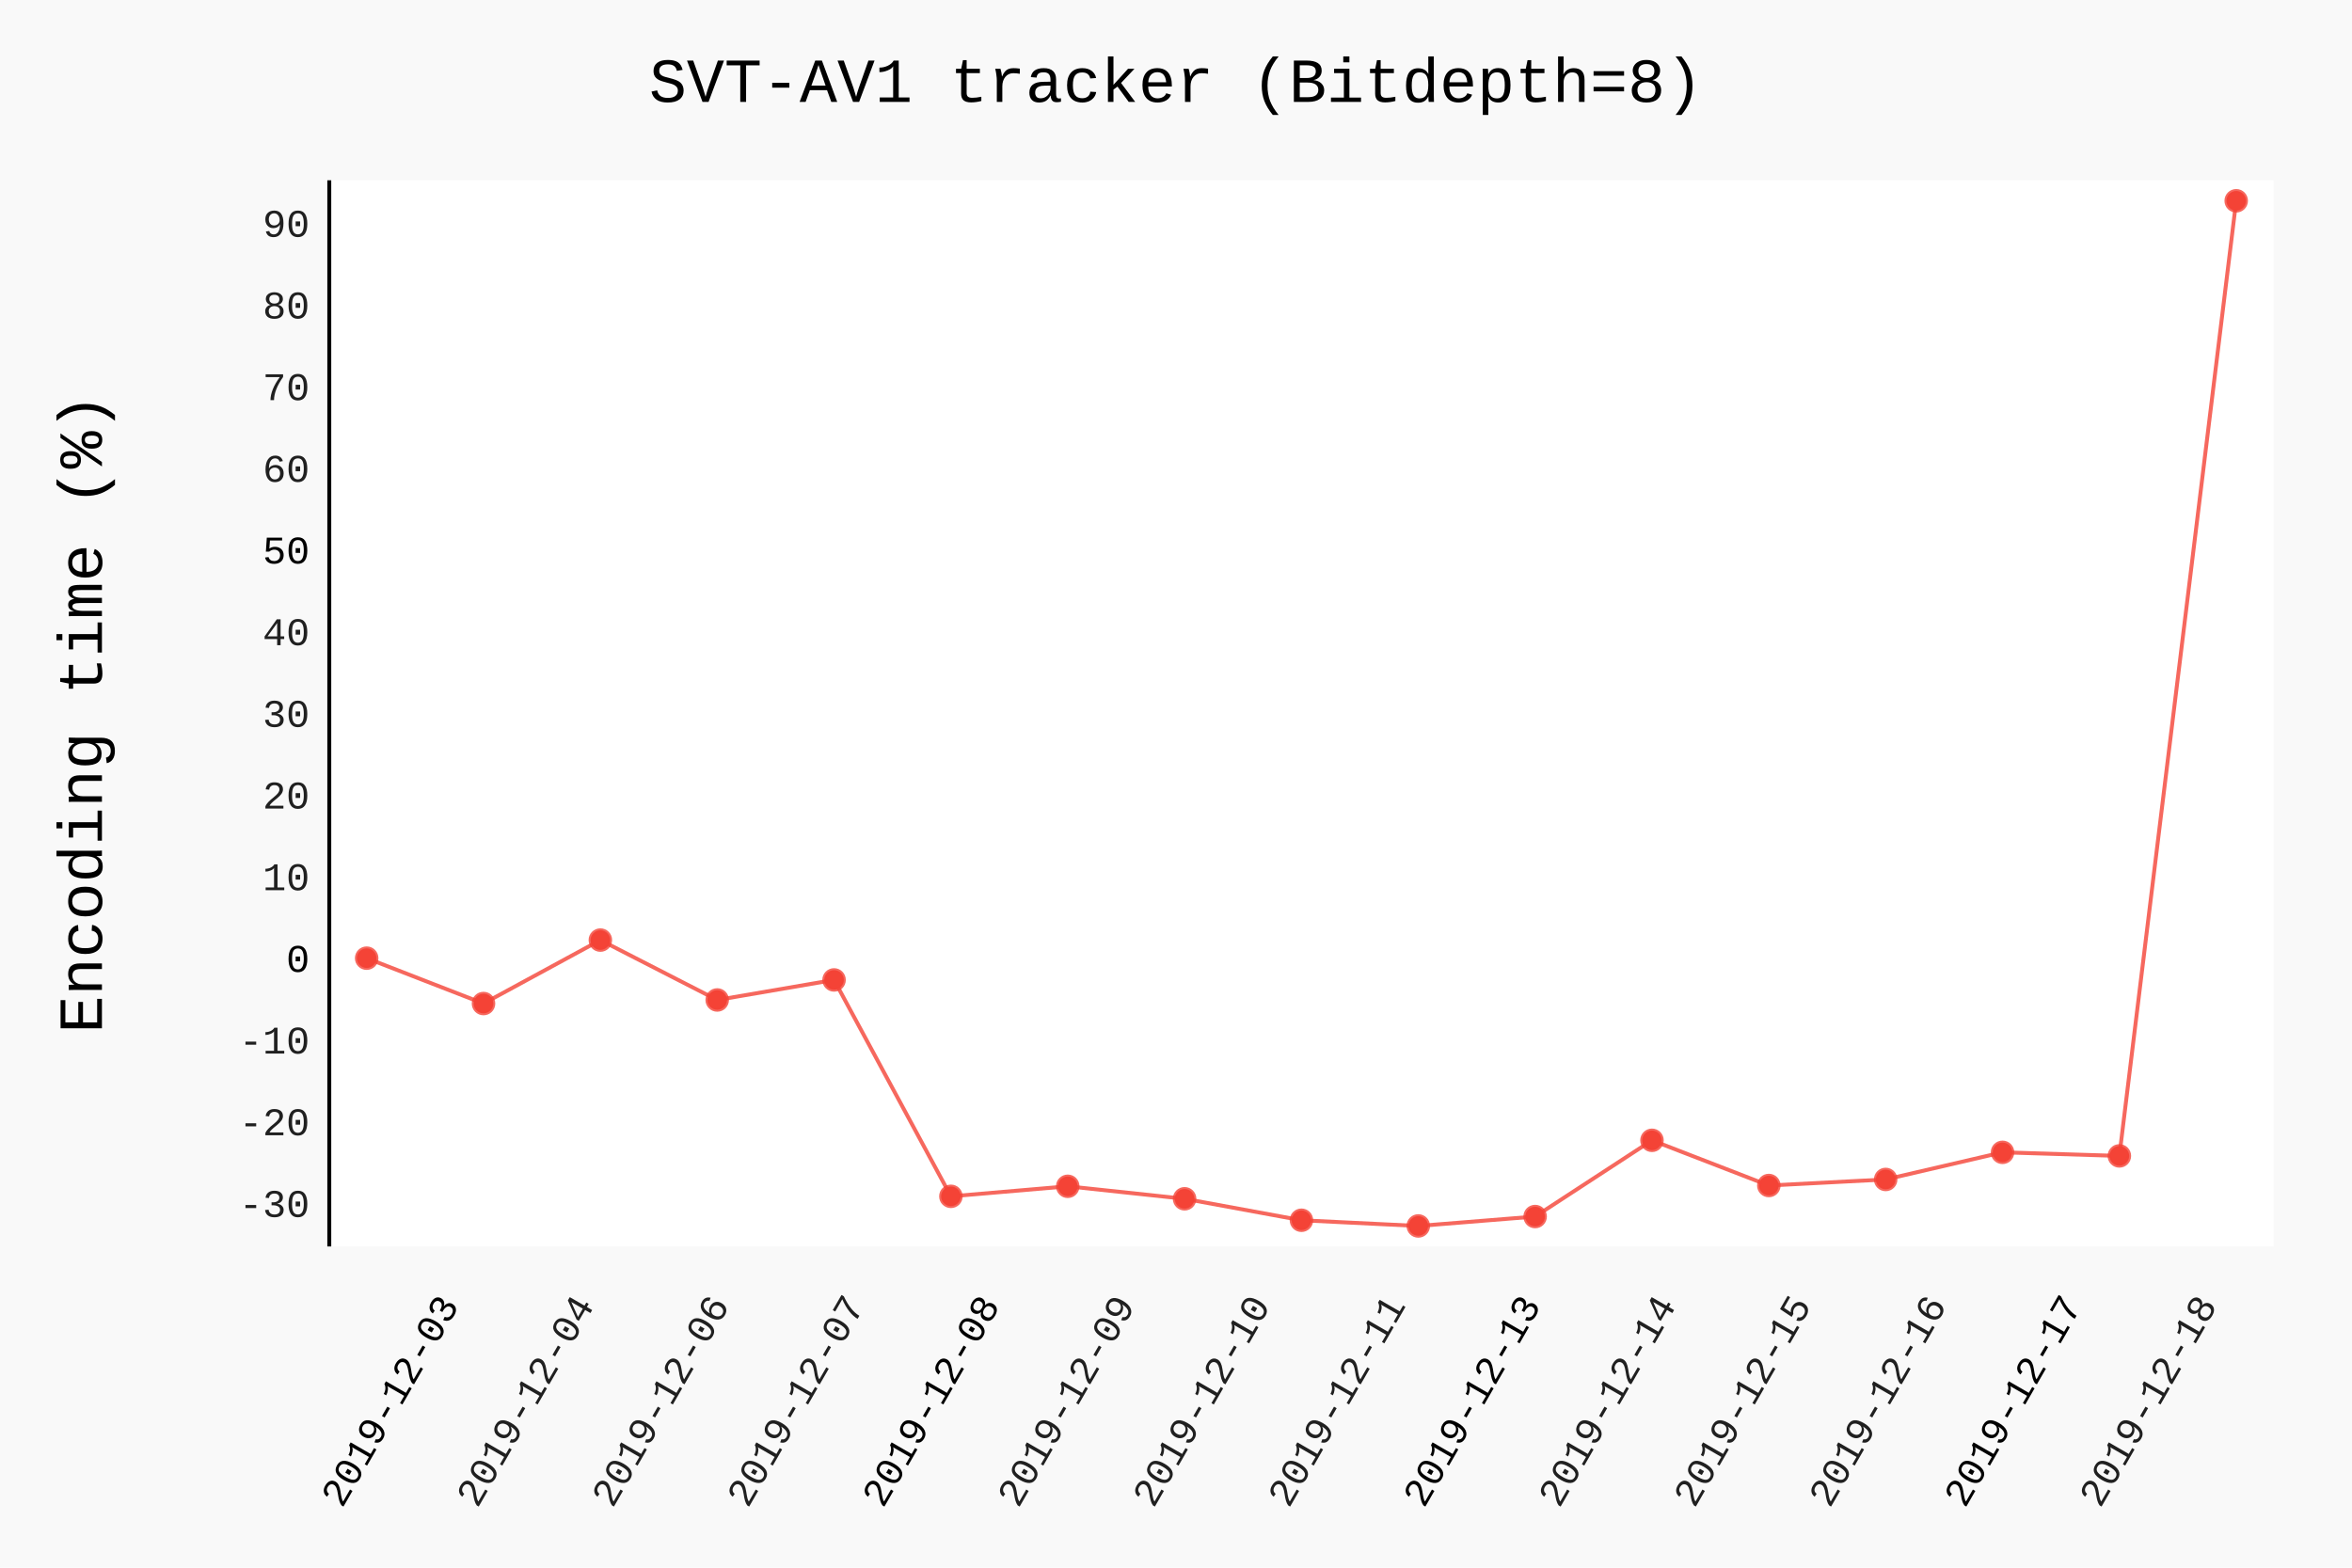
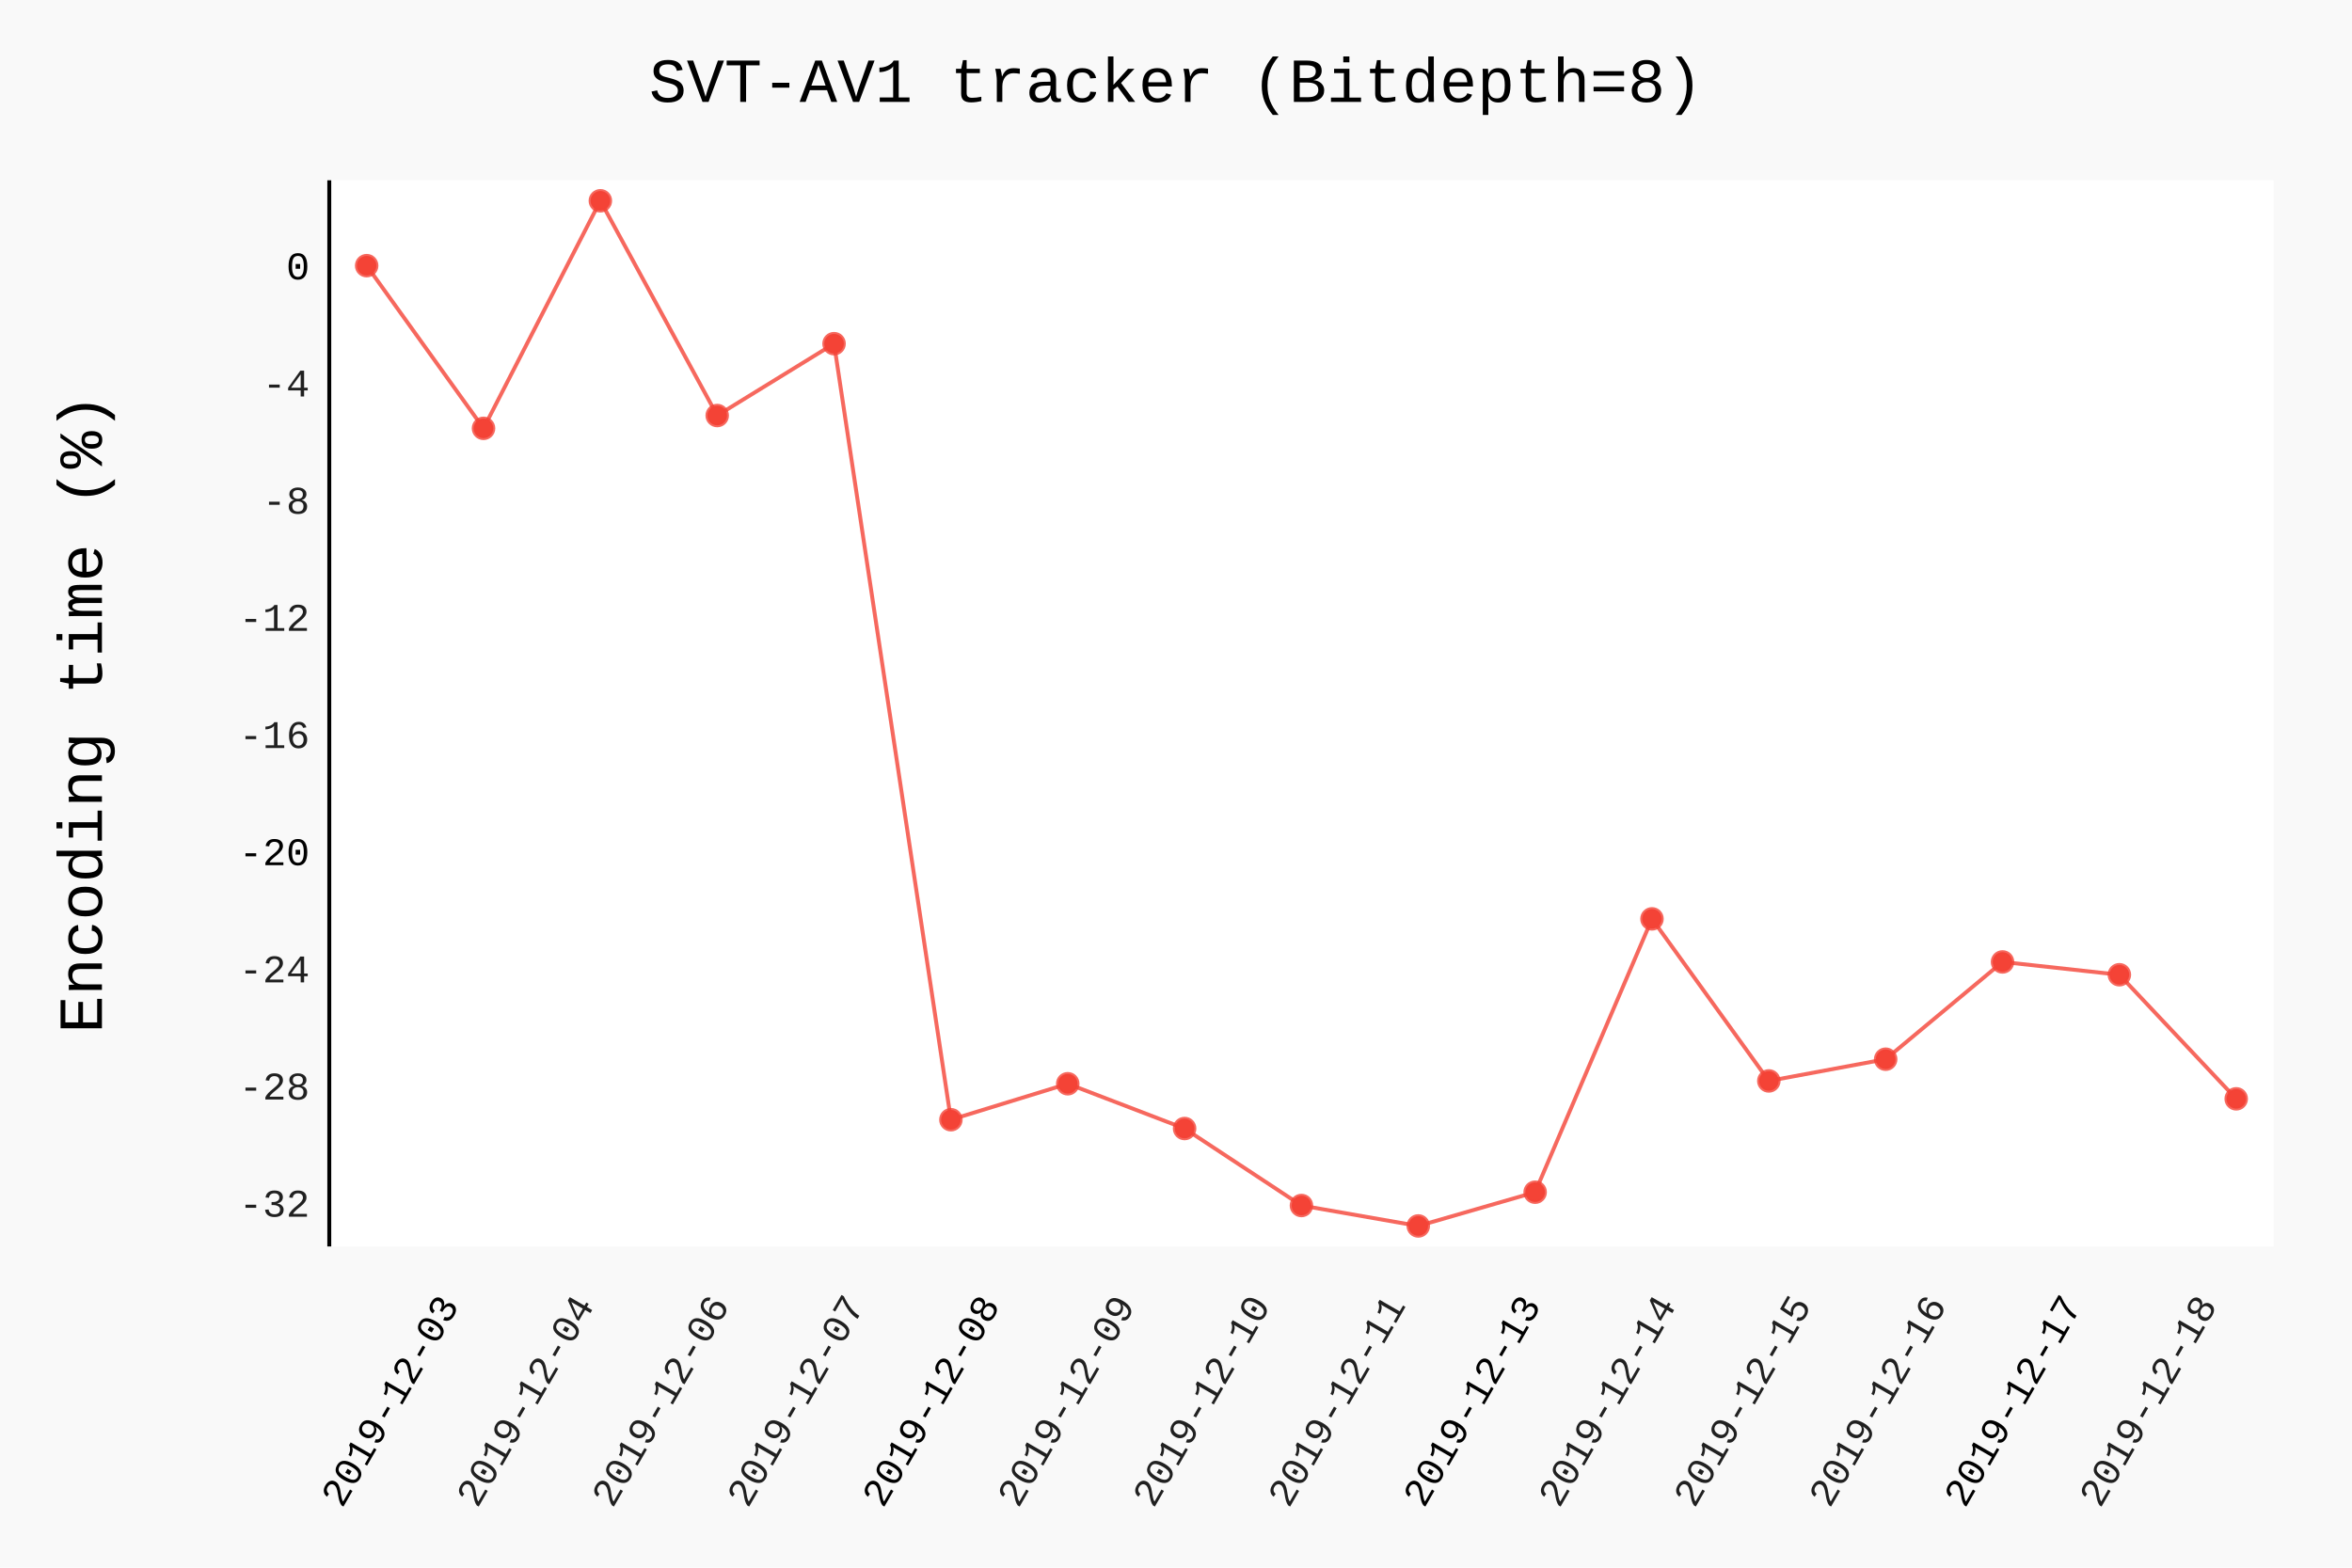
- <svg xmlns="http://www.w3.org/2000/svg" id="chart-b245b122-4356-44b6-ac21-c12504eada9e" class="pygal-chart" viewBox="0 0 600 400">
+ <svg xmlns="http://www.w3.org/2000/svg" id="chart-5a21b368-1294-46f8-8a9e-3508941125af" class="pygal-chart" viewBox="0 0 600 400">
  <defs>
-     <style type="text/css">#chart-b245b122-4356-44b6-ac21-c12504eada9e{-webkit-user-select:none;-webkit-font-smoothing:antialiased;font-family:Consolas,"Liberation Mono",Menlo,Courier,monospace}#chart-b245b122-4356-44b6-ac21-c12504eada9e .title{font-family:Consolas,"Liberation Mono",Menlo,Courier,monospace;font-size:16px}#chart-b245b122-4356-44b6-ac21-c12504eada9e .legends .legend text{font-family:Consolas,"Liberation Mono",Menlo,Courier,monospace;font-size:14px}#chart-b245b122-4356-44b6-ac21-c12504eada9e .axis text{font-family:Consolas,"Liberation Mono",Menlo,Courier,monospace;font-size:10px}#chart-b245b122-4356-44b6-ac21-c12504eada9e .axis text.major{font-family:Consolas,"Liberation Mono",Menlo,Courier,monospace;font-size:10px}#chart-b245b122-4356-44b6-ac21-c12504eada9e .text-overlay text.value{font-family:Consolas,"Liberation Mono",Menlo,Courier,monospace;font-size:16px}#chart-b245b122-4356-44b6-ac21-c12504eada9e .text-overlay text.label{font-family:Consolas,"Liberation Mono",Menlo,Courier,monospace;font-size:10px}#chart-b245b122-4356-44b6-ac21-c12504eada9e .tooltip{font-family:Consolas,"Liberation Mono",Menlo,Courier,monospace;font-size:14px}#chart-b245b122-4356-44b6-ac21-c12504eada9e text.no_data{font-family:Consolas,"Liberation Mono",Menlo,Courier,monospace;font-size:64px}
- #chart-b245b122-4356-44b6-ac21-c12504eada9e{background-color:rgba(249,249,249,1)}#chart-b245b122-4356-44b6-ac21-c12504eada9e path,#chart-b245b122-4356-44b6-ac21-c12504eada9e line,#chart-b245b122-4356-44b6-ac21-c12504eada9e rect,#chart-b245b122-4356-44b6-ac21-c12504eada9e circle{-webkit-transition:150ms;-moz-transition:150ms;transition:150ms}#chart-b245b122-4356-44b6-ac21-c12504eada9e .graph &gt; .background{fill:rgba(249,249,249,1)}#chart-b245b122-4356-44b6-ac21-c12504eada9e .plot &gt; .background{fill:rgba(255,255,255,1)}#chart-b245b122-4356-44b6-ac21-c12504eada9e .graph{fill:rgba(0,0,0,.87)}#chart-b245b122-4356-44b6-ac21-c12504eada9e text.no_data{fill:rgba(0,0,0,1)}#chart-b245b122-4356-44b6-ac21-c12504eada9e .title{fill:rgba(0,0,0,1)}#chart-b245b122-4356-44b6-ac21-c12504eada9e .legends .legend text{fill:rgba(0,0,0,.87)}#chart-b245b122-4356-44b6-ac21-c12504eada9e .legends .legend:hover text{fill:rgba(0,0,0,1)}#chart-b245b122-4356-44b6-ac21-c12504eada9e .axis .line{stroke:rgba(0,0,0,1)}#chart-b245b122-4356-44b6-ac21-c12504eada9e .axis .guide.line{stroke:rgba(0,0,0,.54)}#chart-b245b122-4356-44b6-ac21-c12504eada9e .axis .major.line{stroke:rgba(0,0,0,.87)}#chart-b245b122-4356-44b6-ac21-c12504eada9e .axis text.major{fill:rgba(0,0,0,1)}#chart-b245b122-4356-44b6-ac21-c12504eada9e .axis.y .guides:hover .guide.line,#chart-b245b122-4356-44b6-ac21-c12504eada9e .line-graph .axis.x .guides:hover .guide.line,#chart-b245b122-4356-44b6-ac21-c12504eada9e .stackedline-graph .axis.x .guides:hover .guide.line,#chart-b245b122-4356-44b6-ac21-c12504eada9e .xy-graph .axis.x .guides:hover .guide.line{stroke:rgba(0,0,0,1)}#chart-b245b122-4356-44b6-ac21-c12504eada9e .axis .guides:hover text{fill:rgba(0,0,0,1)}#chart-b245b122-4356-44b6-ac21-c12504eada9e .reactive{fill-opacity:.7;stroke-opacity:.8}#chart-b245b122-4356-44b6-ac21-c12504eada9e .ci{stroke:rgba(0,0,0,.87)}#chart-b245b122-4356-44b6-ac21-c12504eada9e .reactive.active,#chart-b245b122-4356-44b6-ac21-c12504eada9e .active .reactive{fill-opacity:.8;stroke-opacity:.9;stroke-width:4}#chart-b245b122-4356-44b6-ac21-c12504eada9e .ci .reactive.active{stroke-width:1.5}#chart-b245b122-4356-44b6-ac21-c12504eada9e .series text{fill:rgba(0,0,0,1)}#chart-b245b122-4356-44b6-ac21-c12504eada9e .tooltip rect{fill:rgba(255,255,255,1);stroke:rgba(0,0,0,1);-webkit-transition:opacity 150ms;-moz-transition:opacity 150ms;transition:opacity 150ms}#chart-b245b122-4356-44b6-ac21-c12504eada9e .tooltip .label{fill:rgba(0,0,0,.87)}#chart-b245b122-4356-44b6-ac21-c12504eada9e .tooltip .label{fill:rgba(0,0,0,.87)}#chart-b245b122-4356-44b6-ac21-c12504eada9e .tooltip .legend{font-size:.8em;fill:rgba(0,0,0,.54)}#chart-b245b122-4356-44b6-ac21-c12504eada9e .tooltip .x_label{font-size:.6em;fill:rgba(0,0,0,1)}#chart-b245b122-4356-44b6-ac21-c12504eada9e .tooltip .xlink{font-size:.5em;text-decoration:underline}#chart-b245b122-4356-44b6-ac21-c12504eada9e .tooltip .value{font-size:1.5em}#chart-b245b122-4356-44b6-ac21-c12504eada9e .bound{font-size:.5em}#chart-b245b122-4356-44b6-ac21-c12504eada9e .max-value{font-size:.75em;fill:rgba(0,0,0,.54)}#chart-b245b122-4356-44b6-ac21-c12504eada9e .map-element{fill:rgba(255,255,255,1);stroke:rgba(0,0,0,.54) !important}#chart-b245b122-4356-44b6-ac21-c12504eada9e .map-element .reactive{fill-opacity:inherit;stroke-opacity:inherit}#chart-b245b122-4356-44b6-ac21-c12504eada9e .color-0,#chart-b245b122-4356-44b6-ac21-c12504eada9e .color-0 a:visited{stroke:#F44336;fill:#F44336}#chart-b245b122-4356-44b6-ac21-c12504eada9e .text-overlay .color-0 text{fill:black}
- #chart-b245b122-4356-44b6-ac21-c12504eada9e text.no_data{text-anchor:middle}#chart-b245b122-4356-44b6-ac21-c12504eada9e .guide.line{fill:none}#chart-b245b122-4356-44b6-ac21-c12504eada9e .centered{text-anchor:middle}#chart-b245b122-4356-44b6-ac21-c12504eada9e .title{text-anchor:middle}#chart-b245b122-4356-44b6-ac21-c12504eada9e .legends .legend text{fill-opacity:1}#chart-b245b122-4356-44b6-ac21-c12504eada9e .axis.x text{text-anchor:middle}#chart-b245b122-4356-44b6-ac21-c12504eada9e .axis.x:not(.web) text[transform]{text-anchor:start}#chart-b245b122-4356-44b6-ac21-c12504eada9e .axis.x:not(.web) text[transform].backwards{text-anchor:end}#chart-b245b122-4356-44b6-ac21-c12504eada9e .axis.y text{text-anchor:end}#chart-b245b122-4356-44b6-ac21-c12504eada9e .axis.y text[transform].backwards{text-anchor:start}#chart-b245b122-4356-44b6-ac21-c12504eada9e .axis.y2 text{text-anchor:start}#chart-b245b122-4356-44b6-ac21-c12504eada9e .axis.y2 text[transform].backwards{text-anchor:end}#chart-b245b122-4356-44b6-ac21-c12504eada9e .axis .guide.line{stroke-dasharray:4,4}#chart-b245b122-4356-44b6-ac21-c12504eada9e .axis .major.guide.line{stroke-dasharray:6,6}#chart-b245b122-4356-44b6-ac21-c12504eada9e .horizontal .axis.y .guide.line,#chart-b245b122-4356-44b6-ac21-c12504eada9e .horizontal .axis.y2 .guide.line,#chart-b245b122-4356-44b6-ac21-c12504eada9e .vertical .axis.x .guide.line{opacity:0}#chart-b245b122-4356-44b6-ac21-c12504eada9e .horizontal .axis.always_show .guide.line,#chart-b245b122-4356-44b6-ac21-c12504eada9e .vertical .axis.always_show .guide.line{opacity:1 !important}#chart-b245b122-4356-44b6-ac21-c12504eada9e .axis.y .guides:hover .guide.line,#chart-b245b122-4356-44b6-ac21-c12504eada9e .axis.y2 .guides:hover .guide.line,#chart-b245b122-4356-44b6-ac21-c12504eada9e .axis.x .guides:hover .guide.line{opacity:1}#chart-b245b122-4356-44b6-ac21-c12504eada9e .axis .guides:hover text{opacity:1}#chart-b245b122-4356-44b6-ac21-c12504eada9e .nofill{fill:none}#chart-b245b122-4356-44b6-ac21-c12504eada9e .subtle-fill{fill-opacity:.2}#chart-b245b122-4356-44b6-ac21-c12504eada9e .dot{stroke-width:1px;fill-opacity:1}#chart-b245b122-4356-44b6-ac21-c12504eada9e .dot.active{stroke-width:5px}#chart-b245b122-4356-44b6-ac21-c12504eada9e .dot.negative{fill:transparent}#chart-b245b122-4356-44b6-ac21-c12504eada9e text,#chart-b245b122-4356-44b6-ac21-c12504eada9e tspan{stroke:none !important}#chart-b245b122-4356-44b6-ac21-c12504eada9e .series text.active{opacity:1}#chart-b245b122-4356-44b6-ac21-c12504eada9e .tooltip rect{fill-opacity:.95;stroke-width:.5}#chart-b245b122-4356-44b6-ac21-c12504eada9e .tooltip text{fill-opacity:1}#chart-b245b122-4356-44b6-ac21-c12504eada9e .showable{visibility:hidden}#chart-b245b122-4356-44b6-ac21-c12504eada9e .showable.shown{visibility:visible}#chart-b245b122-4356-44b6-ac21-c12504eada9e .gauge-background{fill:rgba(229,229,229,1);stroke:none}#chart-b245b122-4356-44b6-ac21-c12504eada9e .bg-lines{stroke:rgba(249,249,249,1);stroke-width:2px}</style>
+     <style type="text/css">#chart-5a21b368-1294-46f8-8a9e-3508941125af{-webkit-user-select:none;-webkit-font-smoothing:antialiased;font-family:Consolas,"Liberation Mono",Menlo,Courier,monospace}#chart-5a21b368-1294-46f8-8a9e-3508941125af .title{font-family:Consolas,"Liberation Mono",Menlo,Courier,monospace;font-size:16px}#chart-5a21b368-1294-46f8-8a9e-3508941125af .legends .legend text{font-family:Consolas,"Liberation Mono",Menlo,Courier,monospace;font-size:14px}#chart-5a21b368-1294-46f8-8a9e-3508941125af .axis text{font-family:Consolas,"Liberation Mono",Menlo,Courier,monospace;font-size:10px}#chart-5a21b368-1294-46f8-8a9e-3508941125af .axis text.major{font-family:Consolas,"Liberation Mono",Menlo,Courier,monospace;font-size:10px}#chart-5a21b368-1294-46f8-8a9e-3508941125af .text-overlay text.value{font-family:Consolas,"Liberation Mono",Menlo,Courier,monospace;font-size:16px}#chart-5a21b368-1294-46f8-8a9e-3508941125af .text-overlay text.label{font-family:Consolas,"Liberation Mono",Menlo,Courier,monospace;font-size:10px}#chart-5a21b368-1294-46f8-8a9e-3508941125af .tooltip{font-family:Consolas,"Liberation Mono",Menlo,Courier,monospace;font-size:14px}#chart-5a21b368-1294-46f8-8a9e-3508941125af text.no_data{font-family:Consolas,"Liberation Mono",Menlo,Courier,monospace;font-size:64px}
+ #chart-5a21b368-1294-46f8-8a9e-3508941125af{background-color:rgba(249,249,249,1)}#chart-5a21b368-1294-46f8-8a9e-3508941125af path,#chart-5a21b368-1294-46f8-8a9e-3508941125af line,#chart-5a21b368-1294-46f8-8a9e-3508941125af rect,#chart-5a21b368-1294-46f8-8a9e-3508941125af circle{-webkit-transition:150ms;-moz-transition:150ms;transition:150ms}#chart-5a21b368-1294-46f8-8a9e-3508941125af .graph &gt; .background{fill:rgba(249,249,249,1)}#chart-5a21b368-1294-46f8-8a9e-3508941125af .plot &gt; .background{fill:rgba(255,255,255,1)}#chart-5a21b368-1294-46f8-8a9e-3508941125af .graph{fill:rgba(0,0,0,.87)}#chart-5a21b368-1294-46f8-8a9e-3508941125af text.no_data{fill:rgba(0,0,0,1)}#chart-5a21b368-1294-46f8-8a9e-3508941125af .title{fill:rgba(0,0,0,1)}#chart-5a21b368-1294-46f8-8a9e-3508941125af .legends .legend text{fill:rgba(0,0,0,.87)}#chart-5a21b368-1294-46f8-8a9e-3508941125af .legends .legend:hover text{fill:rgba(0,0,0,1)}#chart-5a21b368-1294-46f8-8a9e-3508941125af .axis .line{stroke:rgba(0,0,0,1)}#chart-5a21b368-1294-46f8-8a9e-3508941125af .axis .guide.line{stroke:rgba(0,0,0,.54)}#chart-5a21b368-1294-46f8-8a9e-3508941125af .axis .major.line{stroke:rgba(0,0,0,.87)}#chart-5a21b368-1294-46f8-8a9e-3508941125af .axis text.major{fill:rgba(0,0,0,1)}#chart-5a21b368-1294-46f8-8a9e-3508941125af .axis.y .guides:hover .guide.line,#chart-5a21b368-1294-46f8-8a9e-3508941125af .line-graph .axis.x .guides:hover .guide.line,#chart-5a21b368-1294-46f8-8a9e-3508941125af .stackedline-graph .axis.x .guides:hover .guide.line,#chart-5a21b368-1294-46f8-8a9e-3508941125af .xy-graph .axis.x .guides:hover .guide.line{stroke:rgba(0,0,0,1)}#chart-5a21b368-1294-46f8-8a9e-3508941125af .axis .guides:hover text{fill:rgba(0,0,0,1)}#chart-5a21b368-1294-46f8-8a9e-3508941125af .reactive{fill-opacity:.7;stroke-opacity:.8}#chart-5a21b368-1294-46f8-8a9e-3508941125af .ci{stroke:rgba(0,0,0,.87)}#chart-5a21b368-1294-46f8-8a9e-3508941125af .reactive.active,#chart-5a21b368-1294-46f8-8a9e-3508941125af .active .reactive{fill-opacity:.8;stroke-opacity:.9;stroke-width:4}#chart-5a21b368-1294-46f8-8a9e-3508941125af .ci .reactive.active{stroke-width:1.5}#chart-5a21b368-1294-46f8-8a9e-3508941125af .series text{fill:rgba(0,0,0,1)}#chart-5a21b368-1294-46f8-8a9e-3508941125af .tooltip rect{fill:rgba(255,255,255,1);stroke:rgba(0,0,0,1);-webkit-transition:opacity 150ms;-moz-transition:opacity 150ms;transition:opacity 150ms}#chart-5a21b368-1294-46f8-8a9e-3508941125af .tooltip .label{fill:rgba(0,0,0,.87)}#chart-5a21b368-1294-46f8-8a9e-3508941125af .tooltip .label{fill:rgba(0,0,0,.87)}#chart-5a21b368-1294-46f8-8a9e-3508941125af .tooltip .legend{font-size:.8em;fill:rgba(0,0,0,.54)}#chart-5a21b368-1294-46f8-8a9e-3508941125af .tooltip .x_label{font-size:.6em;fill:rgba(0,0,0,1)}#chart-5a21b368-1294-46f8-8a9e-3508941125af .tooltip .xlink{font-size:.5em;text-decoration:underline}#chart-5a21b368-1294-46f8-8a9e-3508941125af .tooltip .value{font-size:1.5em}#chart-5a21b368-1294-46f8-8a9e-3508941125af .bound{font-size:.5em}#chart-5a21b368-1294-46f8-8a9e-3508941125af .max-value{font-size:.75em;fill:rgba(0,0,0,.54)}#chart-5a21b368-1294-46f8-8a9e-3508941125af .map-element{fill:rgba(255,255,255,1);stroke:rgba(0,0,0,.54) !important}#chart-5a21b368-1294-46f8-8a9e-3508941125af .map-element .reactive{fill-opacity:inherit;stroke-opacity:inherit}#chart-5a21b368-1294-46f8-8a9e-3508941125af .color-0,#chart-5a21b368-1294-46f8-8a9e-3508941125af .color-0 a:visited{stroke:#F44336;fill:#F44336}#chart-5a21b368-1294-46f8-8a9e-3508941125af .text-overlay .color-0 text{fill:black}
+ #chart-5a21b368-1294-46f8-8a9e-3508941125af text.no_data{text-anchor:middle}#chart-5a21b368-1294-46f8-8a9e-3508941125af .guide.line{fill:none}#chart-5a21b368-1294-46f8-8a9e-3508941125af .centered{text-anchor:middle}#chart-5a21b368-1294-46f8-8a9e-3508941125af .title{text-anchor:middle}#chart-5a21b368-1294-46f8-8a9e-3508941125af .legends .legend text{fill-opacity:1}#chart-5a21b368-1294-46f8-8a9e-3508941125af .axis.x text{text-anchor:middle}#chart-5a21b368-1294-46f8-8a9e-3508941125af .axis.x:not(.web) text[transform]{text-anchor:start}#chart-5a21b368-1294-46f8-8a9e-3508941125af .axis.x:not(.web) text[transform].backwards{text-anchor:end}#chart-5a21b368-1294-46f8-8a9e-3508941125af .axis.y text{text-anchor:end}#chart-5a21b368-1294-46f8-8a9e-3508941125af .axis.y text[transform].backwards{text-anchor:start}#chart-5a21b368-1294-46f8-8a9e-3508941125af .axis.y2 text{text-anchor:start}#chart-5a21b368-1294-46f8-8a9e-3508941125af .axis.y2 text[transform].backwards{text-anchor:end}#chart-5a21b368-1294-46f8-8a9e-3508941125af .axis .guide.line{stroke-dasharray:4,4}#chart-5a21b368-1294-46f8-8a9e-3508941125af .axis .major.guide.line{stroke-dasharray:6,6}#chart-5a21b368-1294-46f8-8a9e-3508941125af .horizontal .axis.y .guide.line,#chart-5a21b368-1294-46f8-8a9e-3508941125af .horizontal .axis.y2 .guide.line,#chart-5a21b368-1294-46f8-8a9e-3508941125af .vertical .axis.x .guide.line{opacity:0}#chart-5a21b368-1294-46f8-8a9e-3508941125af .horizontal .axis.always_show .guide.line,#chart-5a21b368-1294-46f8-8a9e-3508941125af .vertical .axis.always_show .guide.line{opacity:1 !important}#chart-5a21b368-1294-46f8-8a9e-3508941125af .axis.y .guides:hover .guide.line,#chart-5a21b368-1294-46f8-8a9e-3508941125af .axis.y2 .guides:hover .guide.line,#chart-5a21b368-1294-46f8-8a9e-3508941125af .axis.x .guides:hover .guide.line{opacity:1}#chart-5a21b368-1294-46f8-8a9e-3508941125af .axis .guides:hover text{opacity:1}#chart-5a21b368-1294-46f8-8a9e-3508941125af .nofill{fill:none}#chart-5a21b368-1294-46f8-8a9e-3508941125af .subtle-fill{fill-opacity:.2}#chart-5a21b368-1294-46f8-8a9e-3508941125af .dot{stroke-width:1px;fill-opacity:1}#chart-5a21b368-1294-46f8-8a9e-3508941125af .dot.active{stroke-width:5px}#chart-5a21b368-1294-46f8-8a9e-3508941125af .dot.negative{fill:transparent}#chart-5a21b368-1294-46f8-8a9e-3508941125af text,#chart-5a21b368-1294-46f8-8a9e-3508941125af tspan{stroke:none !important}#chart-5a21b368-1294-46f8-8a9e-3508941125af .series text.active{opacity:1}#chart-5a21b368-1294-46f8-8a9e-3508941125af .tooltip rect{fill-opacity:.95;stroke-width:.5}#chart-5a21b368-1294-46f8-8a9e-3508941125af .tooltip text{fill-opacity:1}#chart-5a21b368-1294-46f8-8a9e-3508941125af .showable{visibility:hidden}#chart-5a21b368-1294-46f8-8a9e-3508941125af .showable.shown{visibility:visible}#chart-5a21b368-1294-46f8-8a9e-3508941125af .gauge-background{fill:rgba(229,229,229,1);stroke:none}#chart-5a21b368-1294-46f8-8a9e-3508941125af .bg-lines{stroke:rgba(249,249,249,1);stroke-width:2px}</style>
  </defs>
  <g class="graph datetimeline-graph vertical">
    <rect class="background" height="400" width="600" x="0" y="0" />
    <g class="plot" transform="translate(84, 46)">
      <rect class="background" height="272.038" width="496.0" x="0" y="0" />
      <g class="axis y">
        <g class="guides">
-           <text class="" x="-5" y="264.503">-30</text>
+           <text class="" x="-5" y="264.442">-32</text>
        </g>
        <g class="guides">
-           <text class="" x="-5" y="243.663">-20</text>
+           <text class="" x="-5" y="234.547">-28</text>
        </g>
        <g class="guides">
-           <text class="" x="-5" y="222.822">-10</text>
+           <text class="" x="-5" y="204.652">-24</text>
        </g>
        <g class="guides">
-           <text class="major" x="-5" y="201.981">0</text>
+           <text class="major" x="-5" y="174.757">-20</text>
        </g>
        <g class="guides">
-           <text class="" x="-5" y="181.14">10</text>
+           <text class="" x="-5" y="144.862">-16</text>
        </g>
        <g class="guides">
-           <text class="" x="-5" y="160.299">20</text>
+           <text class="" x="-5" y="114.967">-12</text>
        </g>
        <g class="guides">
-           <text class="" x="-5" y="139.459">30</text>
+           <text class="" x="-5" y="85.072">-8</text>
        </g>
        <g class="guides">
-           <text class="" x="-5" y="118.618">40</text>
+           <text class="" x="-5" y="55.177">-4</text>
        </g>
        <g class="guides">
-           <text class="major" x="-5" y="97.777">50</text>
-         </g>
-         <g class="guides">
-           <text class="" x="-5" y="76.936">60</text>
-         </g>
-         <g class="guides">
-           <text class="" x="-5" y="56.095">70</text>
-         </g>
-         <g class="guides">
-           <text class="" x="-5" y="35.255">80</text>
-         </g>
-         <g class="guides">
-           <text class="" x="-5" y="14.414">90</text>
+           <text class="major" x="-5" y="25.282">0</text>
        </g>
      </g>
      <g class="axis x">
        <path class="line" d="M0 0 v272.038" />
        <g class="guides">
          <path class="major guide line" d="M33.274 0 v272.038" />
          <text class="major backwards" x="33.274" y="287.038" transform="rotate(300 33.27422 287.0385)">2019-12-03</text>
        </g>
        <g class="guides">
          <path class="guide line" d="M67.774 0 v272.038" />
          <text class="backwards" x="67.774" y="287.038" transform="rotate(300 67.77386 287.0385)">2019-12-04</text>
        </g>
        <g class="guides">
          <path class="guide line" d="M102.274 0 v272.038" />
          <text class="backwards" x="102.274" y="287.038" transform="rotate(300 102.2735 287.0385)">2019-12-06</text>
        </g>
        <g class="guides">
          <path class="guide line" d="M136.773 0 v272.038" />
          <text class="backwards" x="136.773" y="287.038" transform="rotate(300 136.7731 287.0385)">2019-12-07</text>
        </g>
        <g class="guides">
          <path class="major guide line" d="M171.273 0 v272.038" />
          <text class="major backwards" x="171.273" y="287.038" transform="rotate(300 171.2728 287.0385)">2019-12-08</text>
        </g>
        <g class="guides">
          <path class="guide line" d="M205.772 0 v272.038" />
          <text class="backwards" x="205.772" y="287.038" transform="rotate(300 205.7724 287.0385)">2019-12-09</text>
        </g>
        <g class="guides">
          <path class="guide line" d="M240.272 0 v272.038" />
          <text class="backwards" x="240.272" y="287.038" transform="rotate(300 240.2721 287.0385)">2019-12-10</text>
        </g>
        <g class="guides">
          <path class="guide line" d="M274.772 0 v272.038" />
          <text class="backwards" x="274.772" y="287.038" transform="rotate(300 274.7717 287.0385)">2019-12-11</text>
        </g>
        <g class="guides">
          <path class="major guide line" d="M309.271 0 v272.038" />
          <text class="major backwards" x="309.271" y="287.038" transform="rotate(300 309.2714 287.0385)">2019-12-13</text>
        </g>
        <g class="guides">
          <path class="guide line" d="M343.771 0 v272.038" />
          <text class="backwards" x="343.771" y="287.038" transform="rotate(300 343.771 287.0385)">2019-12-14</text>
        </g>
        <g class="guides">
          <path class="guide line" d="M378.271 0 v272.038" />
          <text class="backwards" x="378.271" y="287.038" transform="rotate(300 378.2707 287.0385)">2019-12-15</text>
        </g>
        <g class="guides">
          <path class="guide line" d="M412.77 0 v272.038" />
          <text class="backwards" x="412.77" y="287.038" transform="rotate(300 412.7703 287.0385)">2019-12-16</text>
        </g>
        <g class="guides">
          <path class="major guide line" d="M447.27 0 v272.038" />
          <text class="major backwards" x="447.27" y="287.038" transform="rotate(300 447.2699 287.0385)">2019-12-17</text>
        </g>
        <g class="guides">
          <path class="guide line" d="M481.77 0 v272.038" />
          <text class="backwards" x="481.77" y="287.038" transform="rotate(300 481.7696 287.0385)">2019-12-18</text>
        </g>
      </g>
      <g class="series serie-0 color-0">
-         <path class="line reactive nofill" d="M9.538 198.481 L39.346 210.057 69.154 193.866 98.962 209.145 128.769 204.032 158.577 259.248 188.385 256.689 218.192 259.874 248 265.353 277.808 266.807 307.615 264.405 337.423 244.957 367.231 256.488 397.038 254.942 426.846 248.021 456.654 248.933 486.462 5.232" />
+         <path class="line reactive nofill" d="M9.538 21.782 L39.346 63.294 69.154 5.232 98.962 60.024 128.769 41.688 158.577 239.699 188.385 230.523 218.192 241.946 248 261.593 277.808 266.807 307.615 258.193 337.423 188.45 367.231 229.803 397.038 224.258 426.846 199.44 456.654 202.709 486.462 234.369" />
      </g>
    </g>
    <g class="titles">
      <text class="title plot_title" x="300.0" y="26">SVT-AV1 tracker (Bitdepth=8)</text>
      <text class="title" x="0" y="208.019" transform="rotate(-90 0 182.0192)">Encoding time (%)</text>
    </g>
    <g class="plot overlay" transform="translate(84, 46)">
      <g class="series serie-0 color-0">
        <g class="dots">
-           <circle class="dot reactive tooltip-trigger" cx="9.538" cy="198.481" r="2.5" />
+           <circle class="dot reactive tooltip-trigger" cx="9.538" cy="21.782" r="2.5" />
        </g>
        <g class="dots">
-           <circle class="dot reactive tooltip-trigger" cx="39.346" cy="210.057" r="2.5" />
+           <circle class="dot reactive tooltip-trigger" cx="39.346" cy="63.294" r="2.5" />
        </g>
        <g class="dots">
-           <circle class="dot reactive tooltip-trigger" cx="69.154" cy="193.866" r="2.5" />
+           <circle class="dot reactive tooltip-trigger" cx="69.154" cy="5.232" r="2.5" />
        </g>
        <g class="dots">
-           <circle class="dot reactive tooltip-trigger" cx="98.962" cy="209.145" r="2.5" />
+           <circle class="dot reactive tooltip-trigger" cx="98.962" cy="60.024" r="2.5" />
        </g>
        <g class="dots">
-           <circle class="dot reactive tooltip-trigger" cx="128.769" cy="204.032" r="2.5" />
+           <circle class="dot reactive tooltip-trigger" cx="128.769" cy="41.688" r="2.5" />
        </g>
        <g class="dots">
-           <circle class="dot reactive tooltip-trigger" cx="158.577" cy="259.248" r="2.5" />
+           <circle class="dot reactive tooltip-trigger" cx="158.577" cy="239.699" r="2.5" />
        </g>
        <g class="dots">
-           <circle class="dot reactive tooltip-trigger" cx="188.385" cy="256.689" r="2.5" />
+           <circle class="dot reactive tooltip-trigger" cx="188.385" cy="230.523" r="2.5" />
        </g>
        <g class="dots">
-           <circle class="dot reactive tooltip-trigger" cx="218.192" cy="259.874" r="2.5" />
+           <circle class="dot reactive tooltip-trigger" cx="218.192" cy="241.946" r="2.5" />
        </g>
        <g class="dots">
-           <circle class="dot reactive tooltip-trigger" cx="248.0" cy="265.353" r="2.5" />
+           <circle class="dot reactive tooltip-trigger" cx="248.0" cy="261.593" r="2.5" />
        </g>
        <g class="dots">
          <circle class="dot reactive tooltip-trigger" cx="277.808" cy="266.807" r="2.5" />
        </g>
        <g class="dots">
-           <circle class="dot reactive tooltip-trigger" cx="307.615" cy="264.405" r="2.5" />
+           <circle class="dot reactive tooltip-trigger" cx="307.615" cy="258.193" r="2.5" />
        </g>
        <g class="dots">
-           <circle class="dot reactive tooltip-trigger" cx="337.423" cy="244.957" r="2.5" />
+           <circle class="dot reactive tooltip-trigger" cx="337.423" cy="188.45" r="2.5" />
        </g>
        <g class="dots">
-           <circle class="dot reactive tooltip-trigger" cx="367.231" cy="256.488" r="2.5" />
+           <circle class="dot reactive tooltip-trigger" cx="367.231" cy="229.803" r="2.5" />
        </g>
        <g class="dots">
-           <circle class="dot reactive tooltip-trigger" cx="397.038" cy="254.942" r="2.5" />
+           <circle class="dot reactive tooltip-trigger" cx="397.038" cy="224.258" r="2.5" />
        </g>
        <g class="dots">
-           <circle class="dot reactive tooltip-trigger" cx="426.846" cy="248.021" r="2.5" />
+           <circle class="dot reactive tooltip-trigger" cx="426.846" cy="199.44" r="2.5" />
        </g>
        <g class="dots">
-           <circle class="dot reactive tooltip-trigger" cx="456.654" cy="248.933" r="2.5" />
+           <circle class="dot reactive tooltip-trigger" cx="456.654" cy="202.709" r="2.5" />
        </g>
        <g class="dots">
-           <circle class="dot reactive tooltip-trigger" cx="486.462" cy="5.232" r="2.5" />
+           <circle class="dot reactive tooltip-trigger" cx="486.462" cy="234.369" r="2.5" />
        </g>
      </g>
    </g>
    <g class="plot text-overlay" transform="translate(84, 46)">
      <g class="series serie-0 color-0" />
    </g>
    <g class="plot tooltip-overlay" transform="translate(84, 46)">
      <g class="tooltip" style="opacity: 0" transform="translate(0 0)">
        <rect class="tooltip-box" height="0" rx="0" ry="0" width="0" />
        <g class="text" />
      </g>
    </g>
  </g>
</svg>
